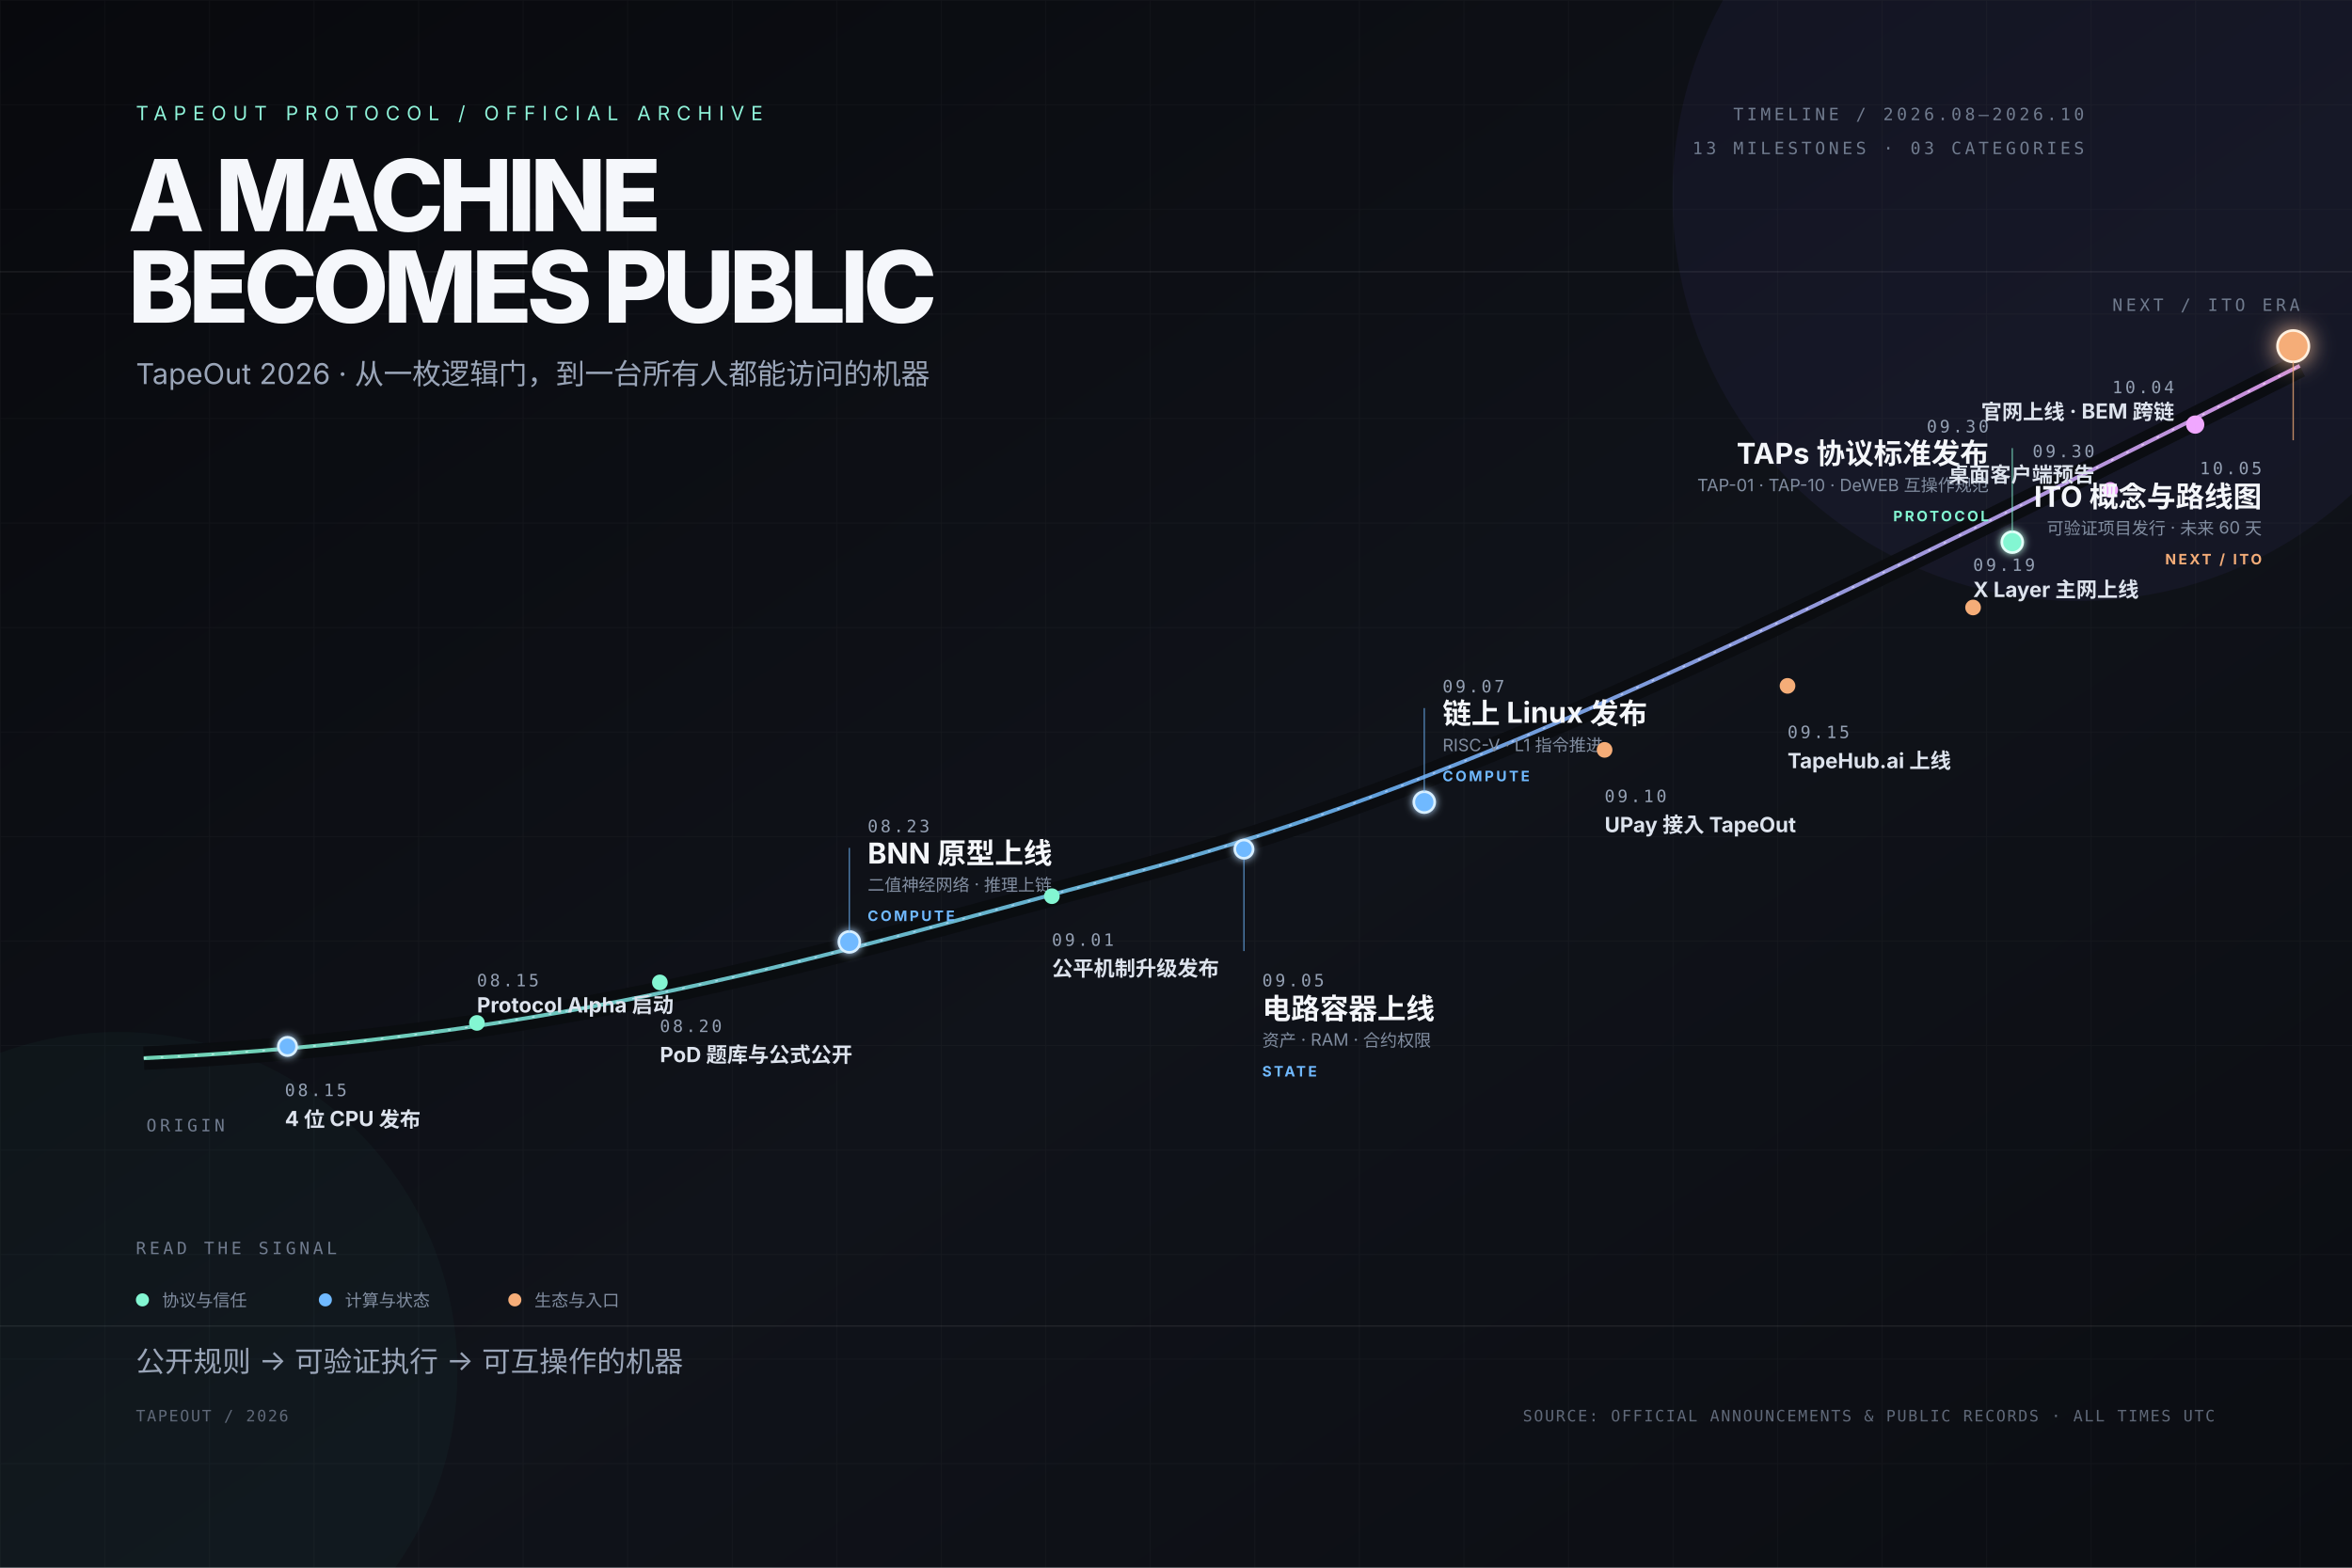
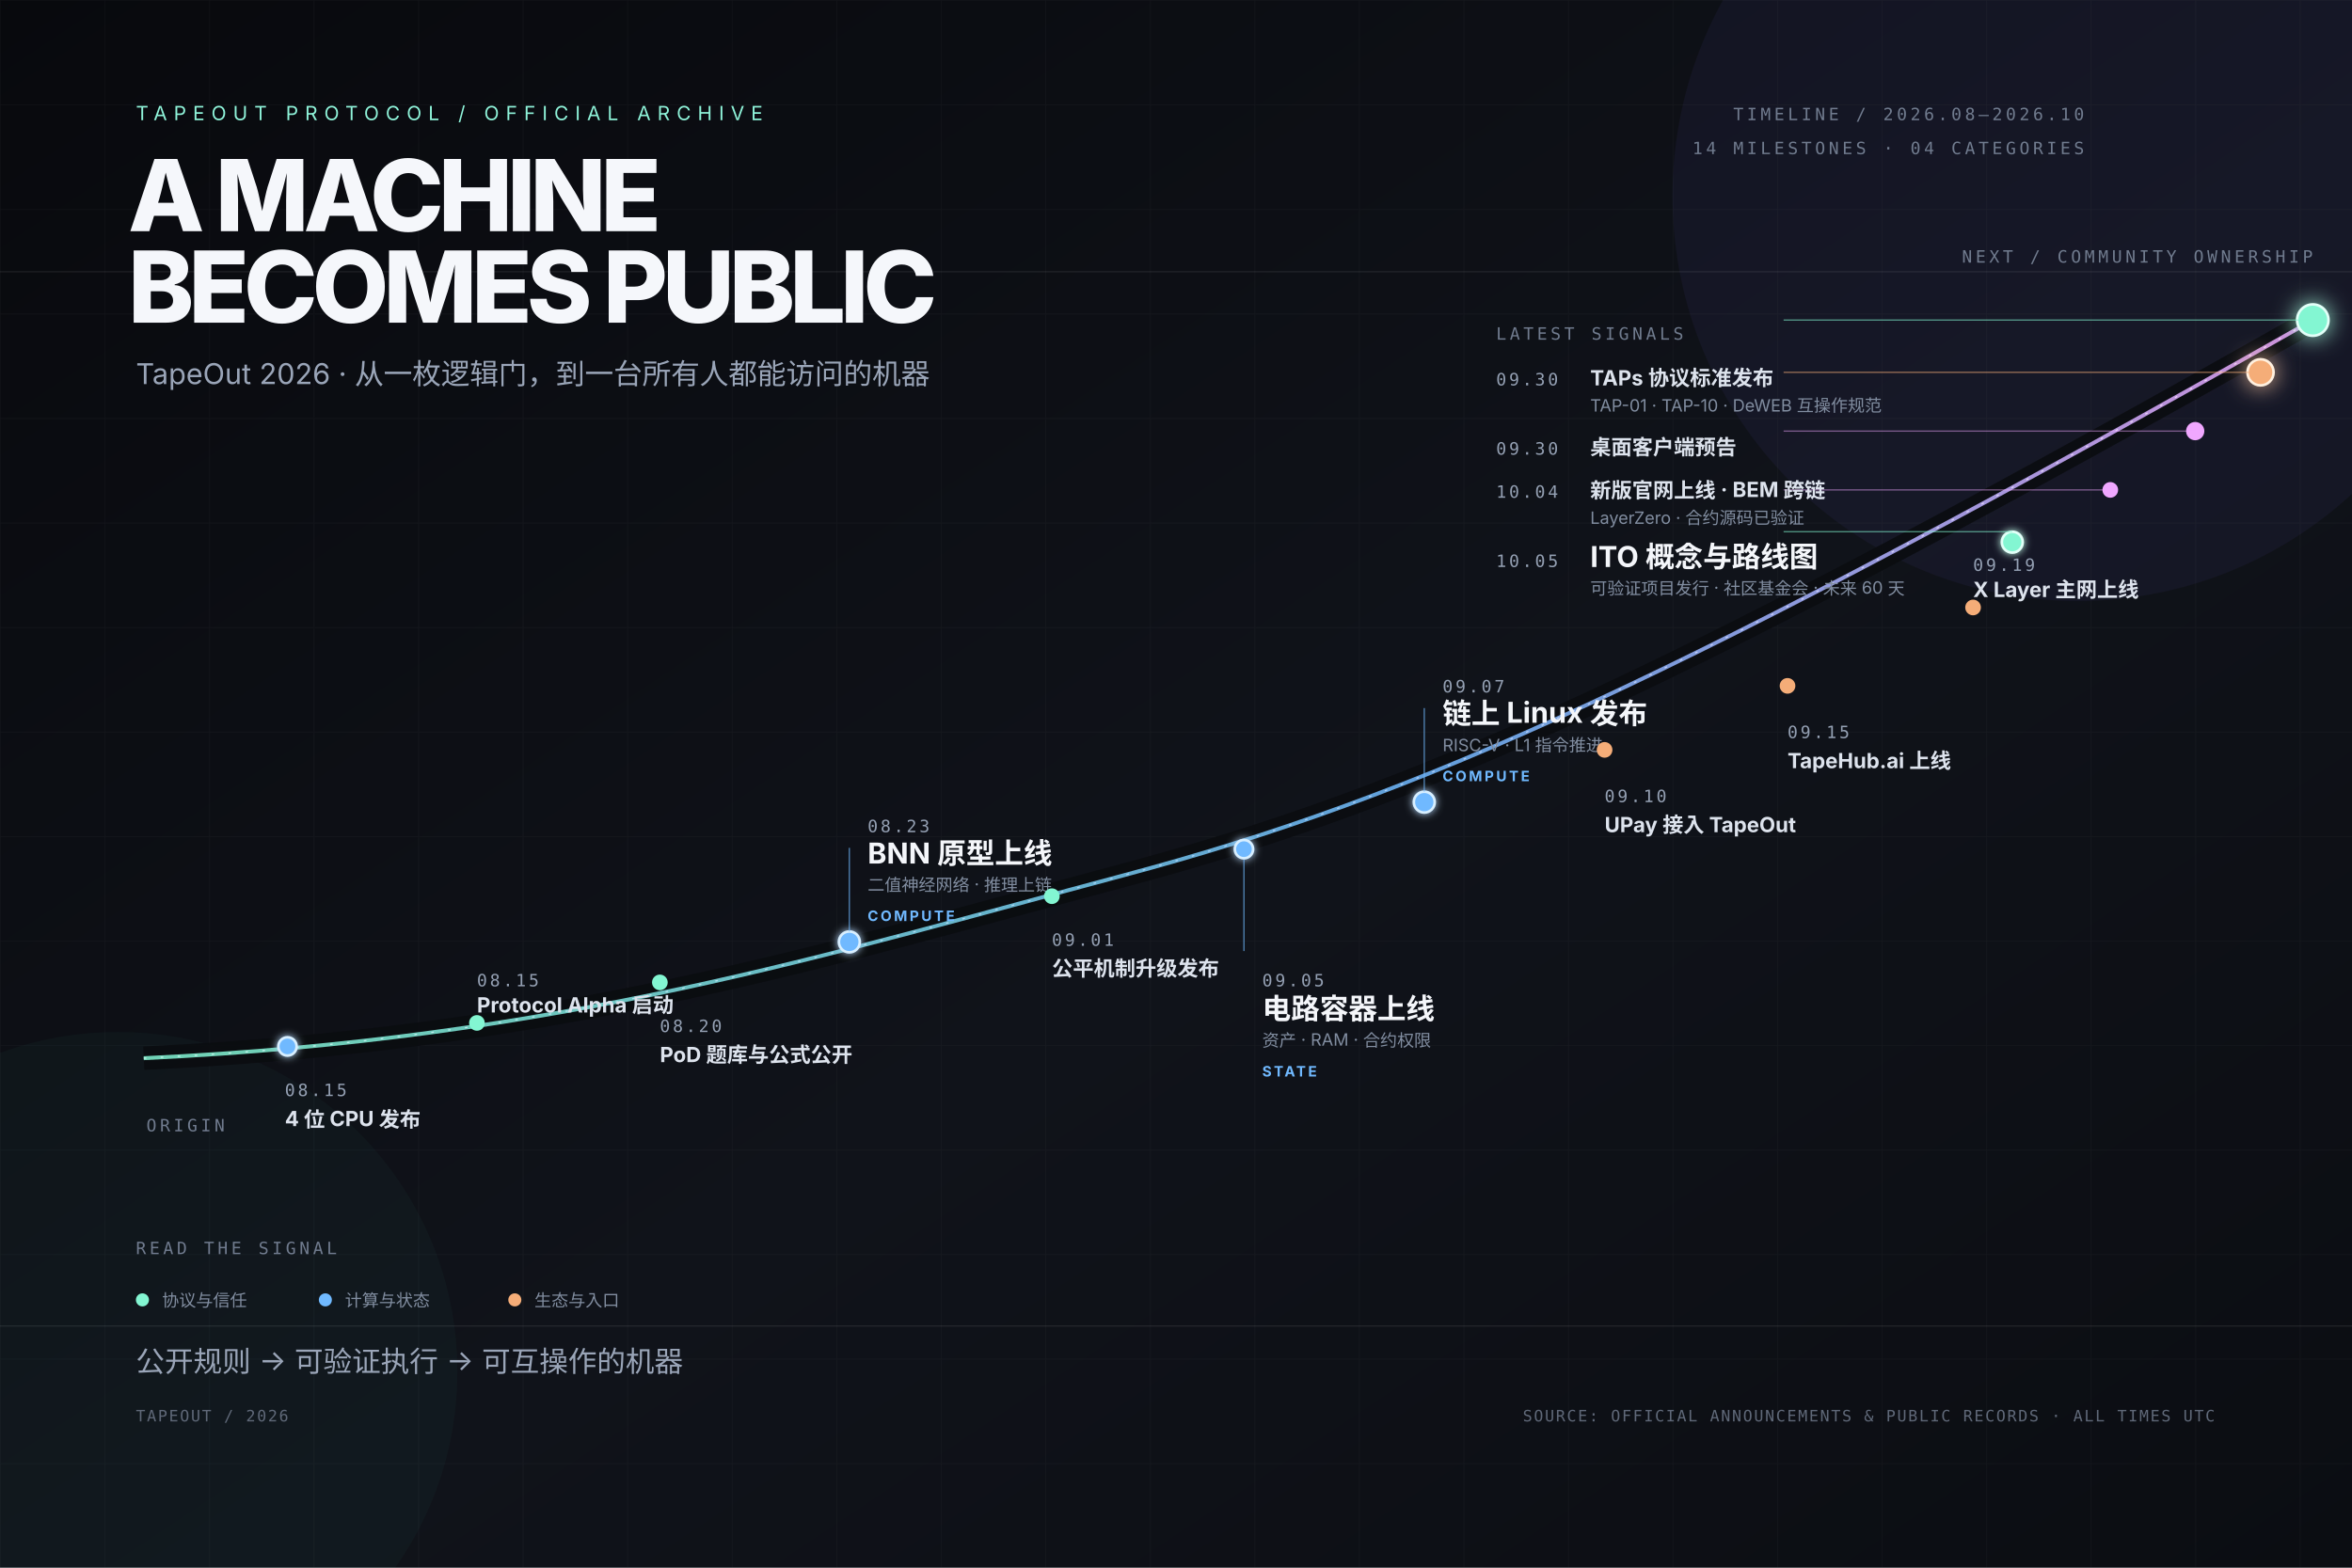
<svg xmlns="http://www.w3.org/2000/svg" viewBox="0 0 1800 1200" role="img" aria-labelledby="title desc">
  <defs>
    <linearGradient id="bg" x1="0" y1="0" x2="1" y2="1">
      <stop stop-color="#08090d" />
      <stop offset=".55" stop-color="#10131a" />
      <stop offset="1" stop-color="#0b0d12" />
    </linearGradient>
    <linearGradient id="beam" x1="0" y1="1" x2="1" y2="0">
      <stop stop-color="#83f6d2" />
      <stop offset=".48" stop-color="#70b9ff" />
      <stop offset="1" stop-color="#f0a7ff" />
    </linearGradient>
    <linearGradient id="beam2" x1="0" x2="1">
      <stop stop-color="#d8fff4" />
      <stop offset=".5" stop-color="#b4d7ff" />
      <stop offset="1" stop-color="#ffe2fb" />
    </linearGradient>
    <filter id="glow" x="-100%" y="-100%" width="300%" height="300%">
      <feGaussianBlur stdDeviation="9" result="b" />
      <feMerge>
        <feMergeNode in="b" />
        <feMergeNode in="SourceGraphic" />
      </feMerge>
    </filter>
    <filter id="smallGlow" x="-100%" y="-100%" width="300%" height="300%">
      <feGaussianBlur stdDeviation="3" result="b" />
      <feMerge>
        <feMergeNode in="b" />
        <feMergeNode in="SourceGraphic" />
      </feMerge>
    </filter>
    <pattern id="grid" width="80" height="80" patternUnits="userSpaceOnUse">
      <path d="M80 0H0V80" fill="none" stroke="#fff" stroke-opacity=".035" />
    </pattern>
    <style>
      .sans{font-family:Inter,"SF Pro Display","PingFang SC","Microsoft YaHei",sans-serif}.mono{font-family:"SFMono-Regular",Consolas,monospace}
      .kicker{font-size:15px;letter-spacing:.34em;fill:#8ff4da}.title{font-size:76px;font-weight:760;letter-spacing:-.055em;fill:#f5f7fb}.subtitle{font-size:22px;fill:#9aa5b8}.meta{font-size:13px;letter-spacing:.2em;fill:#707b8e}.date{font-size:13px;letter-spacing:.16em;fill:#94a0b3}.name{font-size:22px;font-weight:700;fill:#f4f6fa}.minor{font-size:16px;font-weight:650;fill:#dde3ed}.detail{font-size:13px;fill:#818da0}.cat{font-size:11px;letter-spacing:.16em;font-weight:700}.foot{font-size:12px;letter-spacing:.1em;fill:#5f6878}
    </style>
  </defs>
  <rect width="1800" height="1200" fill="url(#bg)" />
  <rect width="1800" height="1200" fill="url(#grid)" />
  <path d="M0 208H1800M0 1015H1800" stroke="#fff" stroke-opacity=".08" />
  <circle cx="1590" cy="150" r="310" fill="#8067ff" opacity=".055" />
  <circle cx="90" cy="1050" r="260" fill="#39e6c0" opacity=".035" />
  <text x="104" y="92" class="sans kicker">TAPEOUT PROTOCOL / OFFICIAL ARCHIVE</text>
  <text x="98" y="177" class="sans title">A MACHINE</text>
  <text x="98" y="247" class="sans title" fill="url(#beam2)">BECOMES PUBLIC</text>
  <text x="104" y="294" class="sans subtitle">TapeOut 2026 · 从一枚逻辑门，到一台所有人都能访问的机器</text>
  <text x="1595" y="92" text-anchor="end" class="mono meta">TIMELINE / 2026.08—2026.10</text>
-   <text x="1595" y="118" text-anchor="end" class="mono meta">13 MILESTONES · 03 CATEGORIES</text>
-   <path d="M110 810 C430 795 635 730 860 670 S1285 520 1760 280" fill="none" stroke="#0a0c10" stroke-width="18" opacity=".9" />
-   <path d="M110 810 C430 795 635 730 860 670 S1285 520 1760 280" fill="none" stroke="url(#beam)" stroke-width="3" opacity=".85" />
-   <path d="M110 810 C430 795 635 730 860 670 S1285 520 1760 280" fill="none" stroke="url(#beam2)" stroke-width="1" opacity=".8" stroke-dasharray="2 11" />
+   <text x="1595" y="118" text-anchor="end" class="mono meta">14 MILESTONES · 04 CATEGORIES</text>
+   <path d="M110 810 C430 795 635 730 860 670 S1285 520 1770 245" fill="none" stroke="#0a0c10" stroke-width="18" opacity=".9" />
+   <path d="M110 810 C430 795 635 730 860 670 S1285 520 1770 245" fill="none" stroke="url(#beam)" stroke-width="3" opacity=".85" />
+   <path d="M110 810 C430 795 635 730 860 670 S1285 520 1770 245" fill="none" stroke="url(#beam2)" stroke-width="1" opacity=".8" stroke-dasharray="2 11" />
  <text x="112" y="866" class="mono meta">ORIGIN</text>
-   <text x="1760" y="238" text-anchor="end" class="mono meta">NEXT / ITO ERA</text>
+   <text x="1770" y="201" text-anchor="end" class="mono meta">NEXT / COMMUNITY OWNERSHIP</text>
  <g class="sans">
    <g transform="translate(220 801)">
      <circle r="7" fill="#70b9ff" stroke="#d8efff" stroke-width="2" filter="url(#smallGlow)" />
      <text x="-2" y="38" class="mono date">08.15</text>
      <text x="-2" y="61" class="minor">4 位 CPU 发布</text>
    </g>
    <g transform="translate(365 783)">
      <circle r="6" fill="#83f6d2" />
      <text x="0" y="-28" class="mono date">08.15</text>
      <text x="0" y="-8" class="minor">Protocol Alpha 启动</text>
    </g>
    <g transform="translate(505 752)">
      <circle r="6" fill="#83f6d2" />
      <text x="0" y="38" class="mono date">08.20</text>
      <text x="0" y="61" class="minor">PoD 题库与公式公开</text>
    </g>
    <g transform="translate(650 721)">
      <circle r="8" fill="#70b9ff" stroke="#d8efff" stroke-width="2" filter="url(#smallGlow)" />
      <path d="M0 -8V-72" stroke="#70b9ff" stroke-opacity=".65" />
      <text x="14" y="-84" class="mono date">08.23</text>
      <text x="14" y="-60" class="name">BNN 原型上线</text>
      <text x="14" y="-39" class="detail">二值神经网络 · 推理上链</text>
      <text x="14" y="-16" class="cat" fill="#70b9ff">COMPUTE</text>
    </g>
    <g transform="translate(805 686)">
      <circle r="6" fill="#83f6d2" />
      <text x="0" y="38" class="mono date">09.01</text>
      <text x="0" y="61" class="minor">公平机制升级发布</text>
    </g>
    <g transform="translate(952 650)">
      <circle r="7" fill="#70b9ff" stroke="#d8efff" stroke-width="2" filter="url(#smallGlow)" />
      <path d="M0 8V78" stroke="#70b9ff" stroke-opacity=".65" />
      <text x="14" y="105" class="mono date">09.05</text>
      <text x="14" y="130" class="name">电路容器上线</text>
      <text x="14" y="151" class="detail">资产 · RAM · 合约权限</text>
      <text x="14" y="174" class="cat" fill="#70b9ff">STATE</text>
    </g>
    <g transform="translate(1090 614)">
      <circle r="8" fill="#70b9ff" stroke="#d8efff" stroke-width="2" filter="url(#smallGlow)" />
      <path d="M0 -8V-72" stroke="#70b9ff" stroke-opacity=".65" />
      <text x="14" y="-84" class="mono date">09.07</text>
      <text x="14" y="-60" class="name">链上 Linux 发布</text>
      <text x="14" y="-39" class="detail">RISC-V · L1 指令推进</text>
      <text x="14" y="-16" class="cat" fill="#70b9ff">COMPUTE</text>
    </g>
    <g transform="translate(1228 574)">
      <circle r="6" fill="#f5ad78" />
      <text x="0" y="40" class="mono date">09.10</text>
      <text x="0" y="63" class="minor">UPay 接入 TapeOut</text>
    </g>
    <g transform="translate(1368 525)">
      <circle r="6" fill="#f5ad78" />
      <text x="0" y="40" class="mono date">09.15</text>
      <text x="0" y="63" class="minor">TapeHub.ai 上线</text>
    </g>
    <g transform="translate(1510 465)">
      <circle r="6" fill="#f5ad78" />
      <text x="0" y="-28" class="mono date">09.19</text>
      <text x="0" y="-8" class="minor">X Layer 主网上线</text>
    </g>
    <g transform="translate(1540 415)">
      <circle r="8" fill="#83f6d2" stroke="#e2fff8" stroke-width="2" filter="url(#smallGlow)" />
-       <path d="M0 -8V-72" stroke="#83f6d2" stroke-opacity=".65" />
-       <text x="-18" y="-84" text-anchor="end" class="mono date">09.30</text>
-       <text x="-18" y="-60" text-anchor="end" class="name">TAPs 协议标准发布</text>
-       <text x="-18" y="-39" text-anchor="end" class="detail">TAP-01 · TAP-10 · DeWEB 互操作规范</text>
-       <text x="-18" y="-16" text-anchor="end" class="cat" fill="#83f6d2">PROTOCOL</text>
+       <path d="M0 -8L-175 -8" stroke="#83f6d2" stroke-opacity=".55" />
    </g>
    <g transform="translate(1615 375)">
      <circle r="6" fill="#f0a7ff" />
-       <text x="-12" y="-25" text-anchor="end" class="mono date">09.30</text>
-       <text x="-12" y="-6" text-anchor="end" class="minor">桌面客户端预告</text>
+       <path d="M0 0L-250 0" stroke="#f0a7ff" stroke-opacity=".45" />
    </g>
-     <g transform="translate(1680 325)">
+     <g transform="translate(1680 330)">
      <circle r="7" fill="#f0a7ff" />
-       <text x="-16" y="-24" text-anchor="end" class="mono date">10.04</text>
-       <text x="-16" y="-4" text-anchor="end" class="minor">官网上线 · BEM 跨链</text>
+       <path d="M0 0L-315 0" stroke="#f0a7ff" stroke-opacity=".45" />
    </g>
-     <g transform="translate(1755 265)">
-       <circle r="12" fill="#f5ad78" stroke="#fff0df" stroke-width="2" filter="url(#glow)" />
-       <path d="M0 12V72" stroke="#f5ad78" stroke-opacity=".75" />
-       <text x="-24" y="98" text-anchor="end" class="mono date">10.05</text>
-       <text x="-24" y="123" text-anchor="end" class="name">ITO 概念与路线图</text>
-       <text x="-24" y="144" text-anchor="end" class="detail">可验证项目发行 · 未来 60 天</text>
-       <text x="-24" y="167" text-anchor="end" class="cat" fill="#f5ad78">NEXT / ITO</text>
+     <g transform="translate(1730 285)">
+       <circle r="10" fill="#f5ad78" stroke="#fff0df" stroke-width="2" filter="url(#glow)" />
+       <path d="M0 0L-365 0" stroke="#f5ad78" stroke-opacity=".55" />
+     </g>
+     <g transform="translate(1770 245)">
+       <circle r="12" fill="#83f6d2" stroke="#e2fff8" stroke-width="2" filter="url(#glow)" />
+       <path d="M0 0L-405 0" stroke="#83f6d2" stroke-opacity=".55" />
+     </g>
+     <g transform="translate(1145 260)">
+       <text class="mono meta">LATEST SIGNALS</text>
+       <text y="35" class="mono date">09.30</text>
+       <text x="72" y="35" class="minor">TAPs 协议标准发布</text>
+       <text x="72" y="55" class="detail">TAP-01 · TAP-10 · DeWEB 互操作规范</text>
+       <text y="88" class="mono date">09.30</text>
+       <text x="72" y="88" class="minor">桌面客户端预告</text>
+       <text y="121" class="mono date">10.04</text>
+       <text x="72" y="121" class="minor">新版官网上线 · BEM 跨链</text>
+       <text x="72" y="141" class="detail">LayerZero · 合约源码已验证</text>
+       <text y="174" class="mono date">10.05</text>
+       <text x="72" y="174" class="name">ITO 概念与路线图</text>
+       <text x="72" y="195" class="detail">可验证项目发行 · 社区基金会 · 未来 60 天</text>
    </g>
  </g>
  <g transform="translate(104 960)" class="sans">
    <text class="mono meta" y="0">READ THE SIGNAL</text>
    <circle cx="5" cy="35" r="5" fill="#83f6d2" />
    <text x="20" y="40" class="detail">协议与信任</text>
    <circle cx="145" cy="35" r="5" fill="#70b9ff" />
    <text x="160" y="40" class="detail">计算与状态</text>
    <circle cx="290" cy="35" r="5" fill="#f5ad78" />
    <text x="305" y="40" class="detail">生态与入口</text>
    <text x="0" y="90" class="sans subtitle" font-size="19">公开规则 → 可验证执行 → 可互操作的机器</text>
  </g>
  <text x="1695" y="1088" text-anchor="end" class="mono foot">SOURCE: OFFICIAL ANNOUNCEMENTS &amp; PUBLIC RECORDS · ALL TIMES UTC</text>
  <text x="104" y="1088" class="mono foot">TAPEOUT / 2026</text>
</svg>
